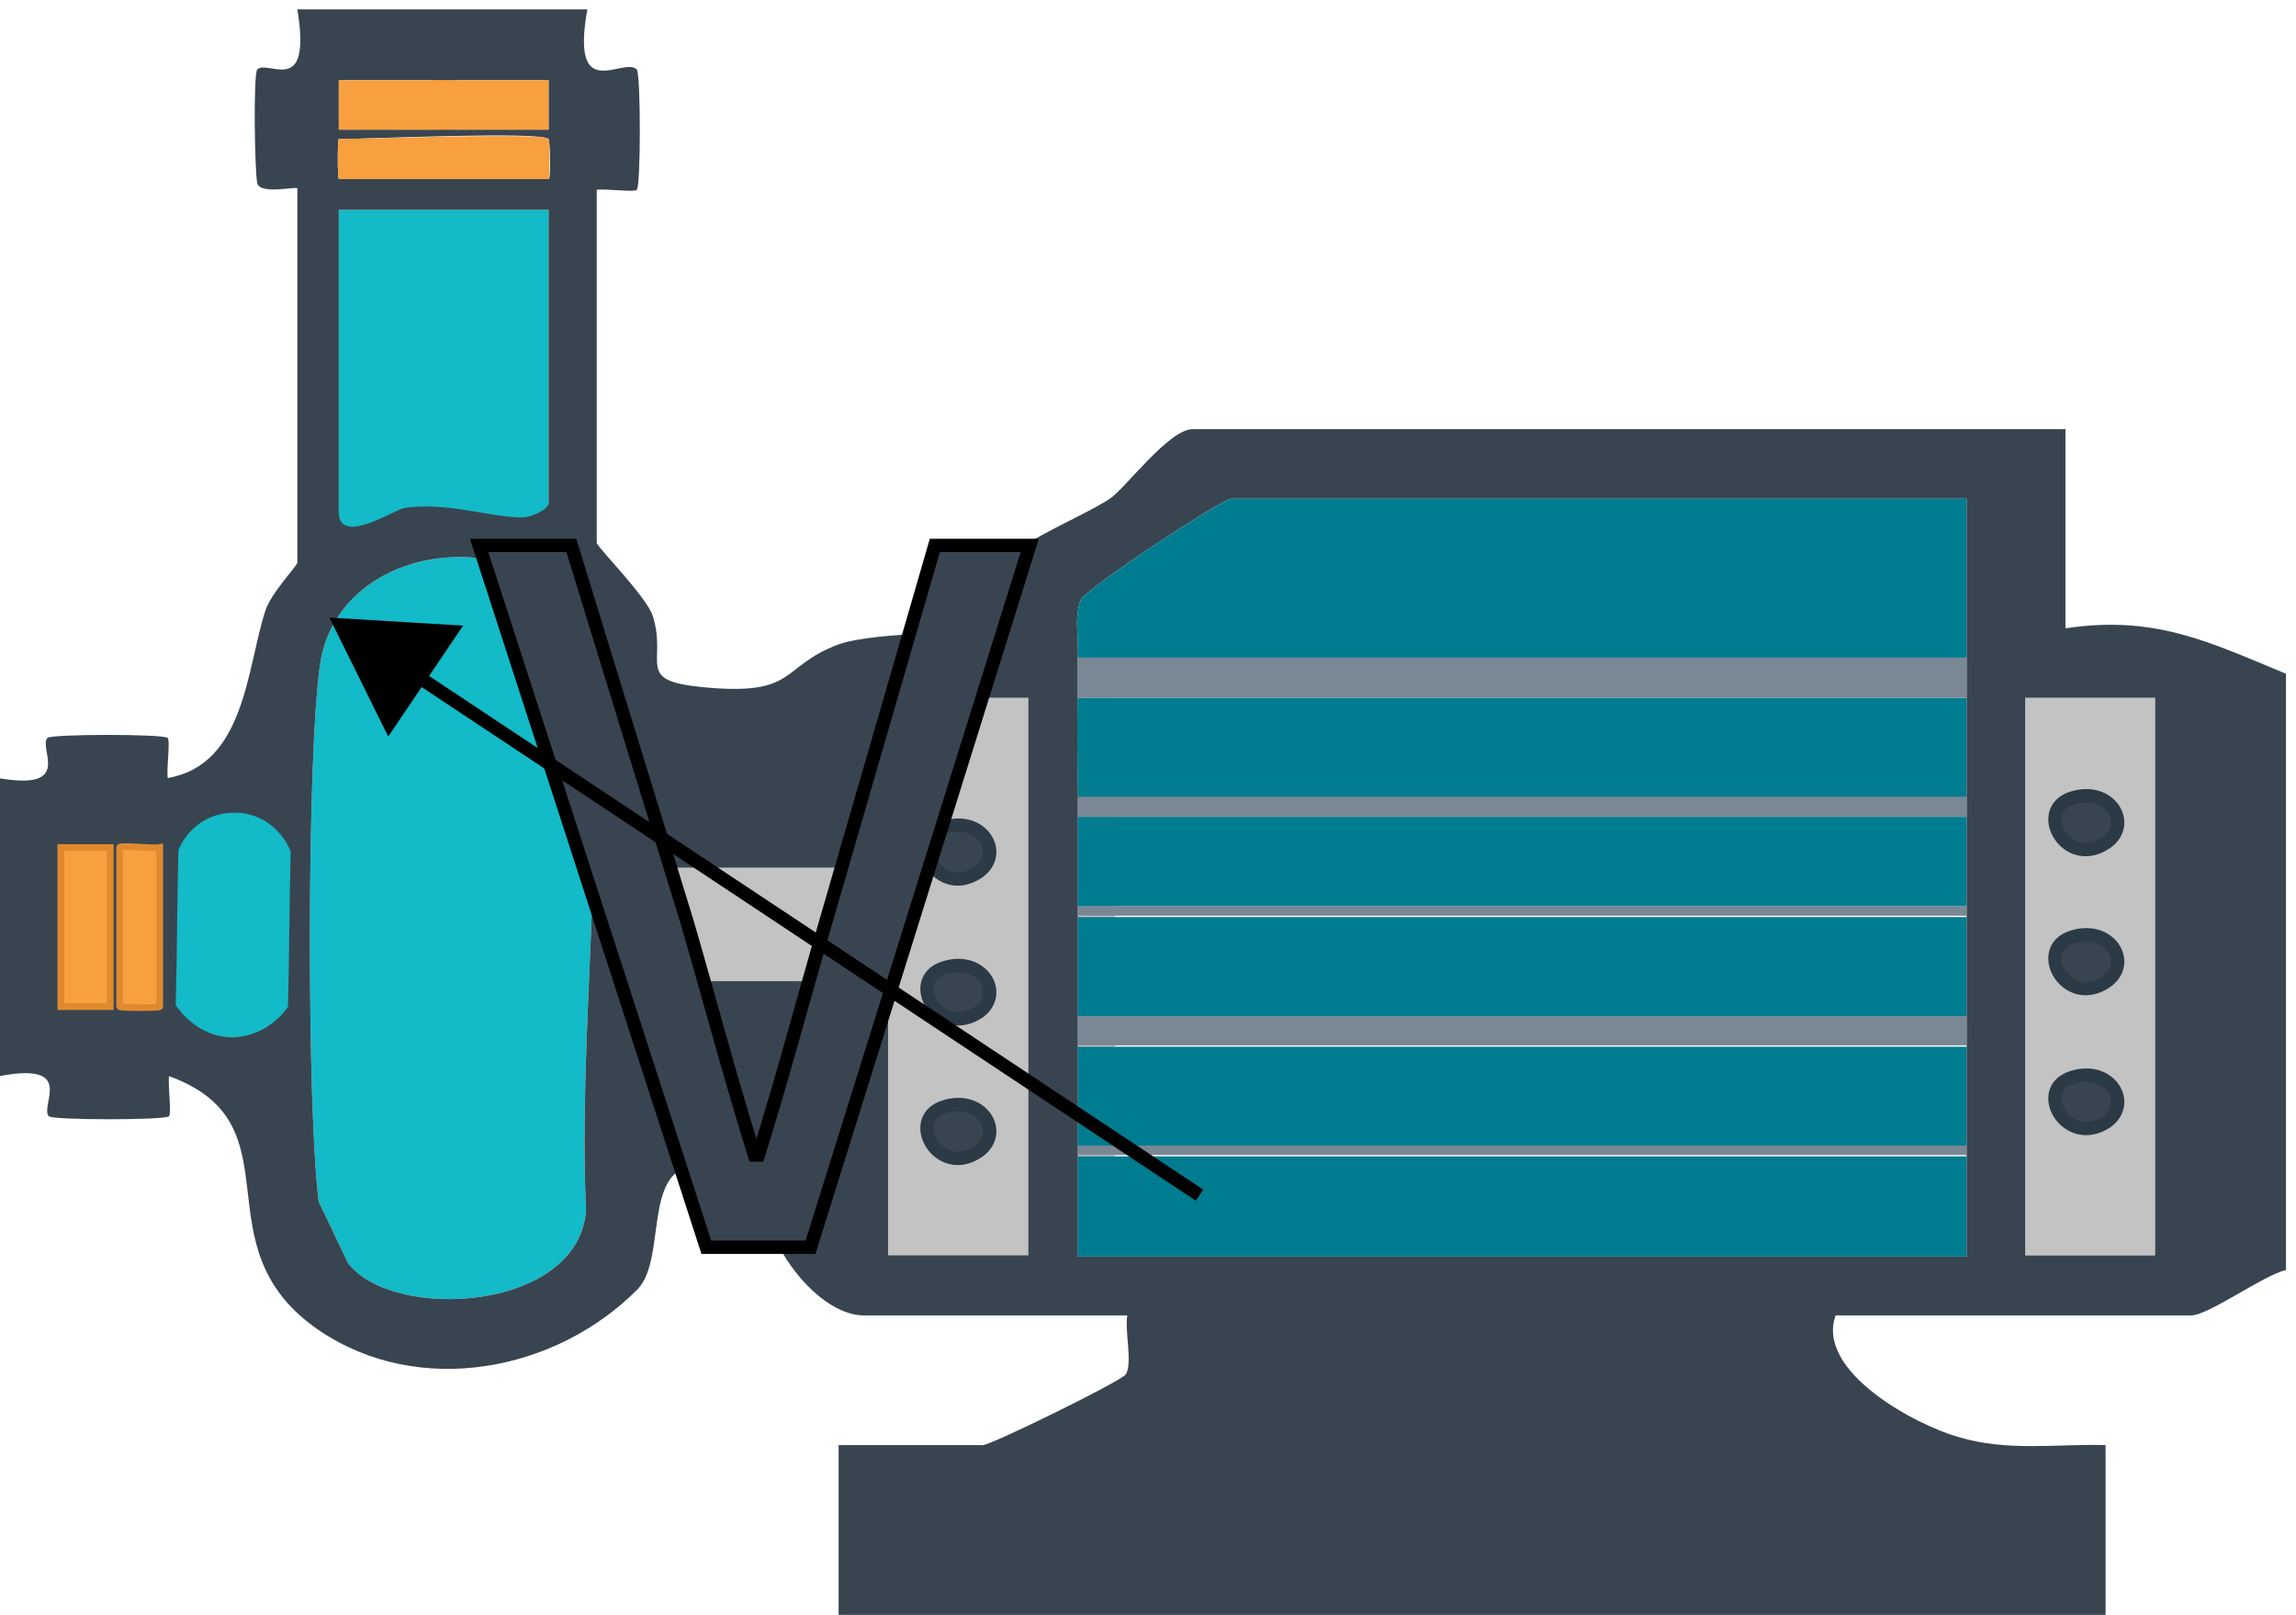
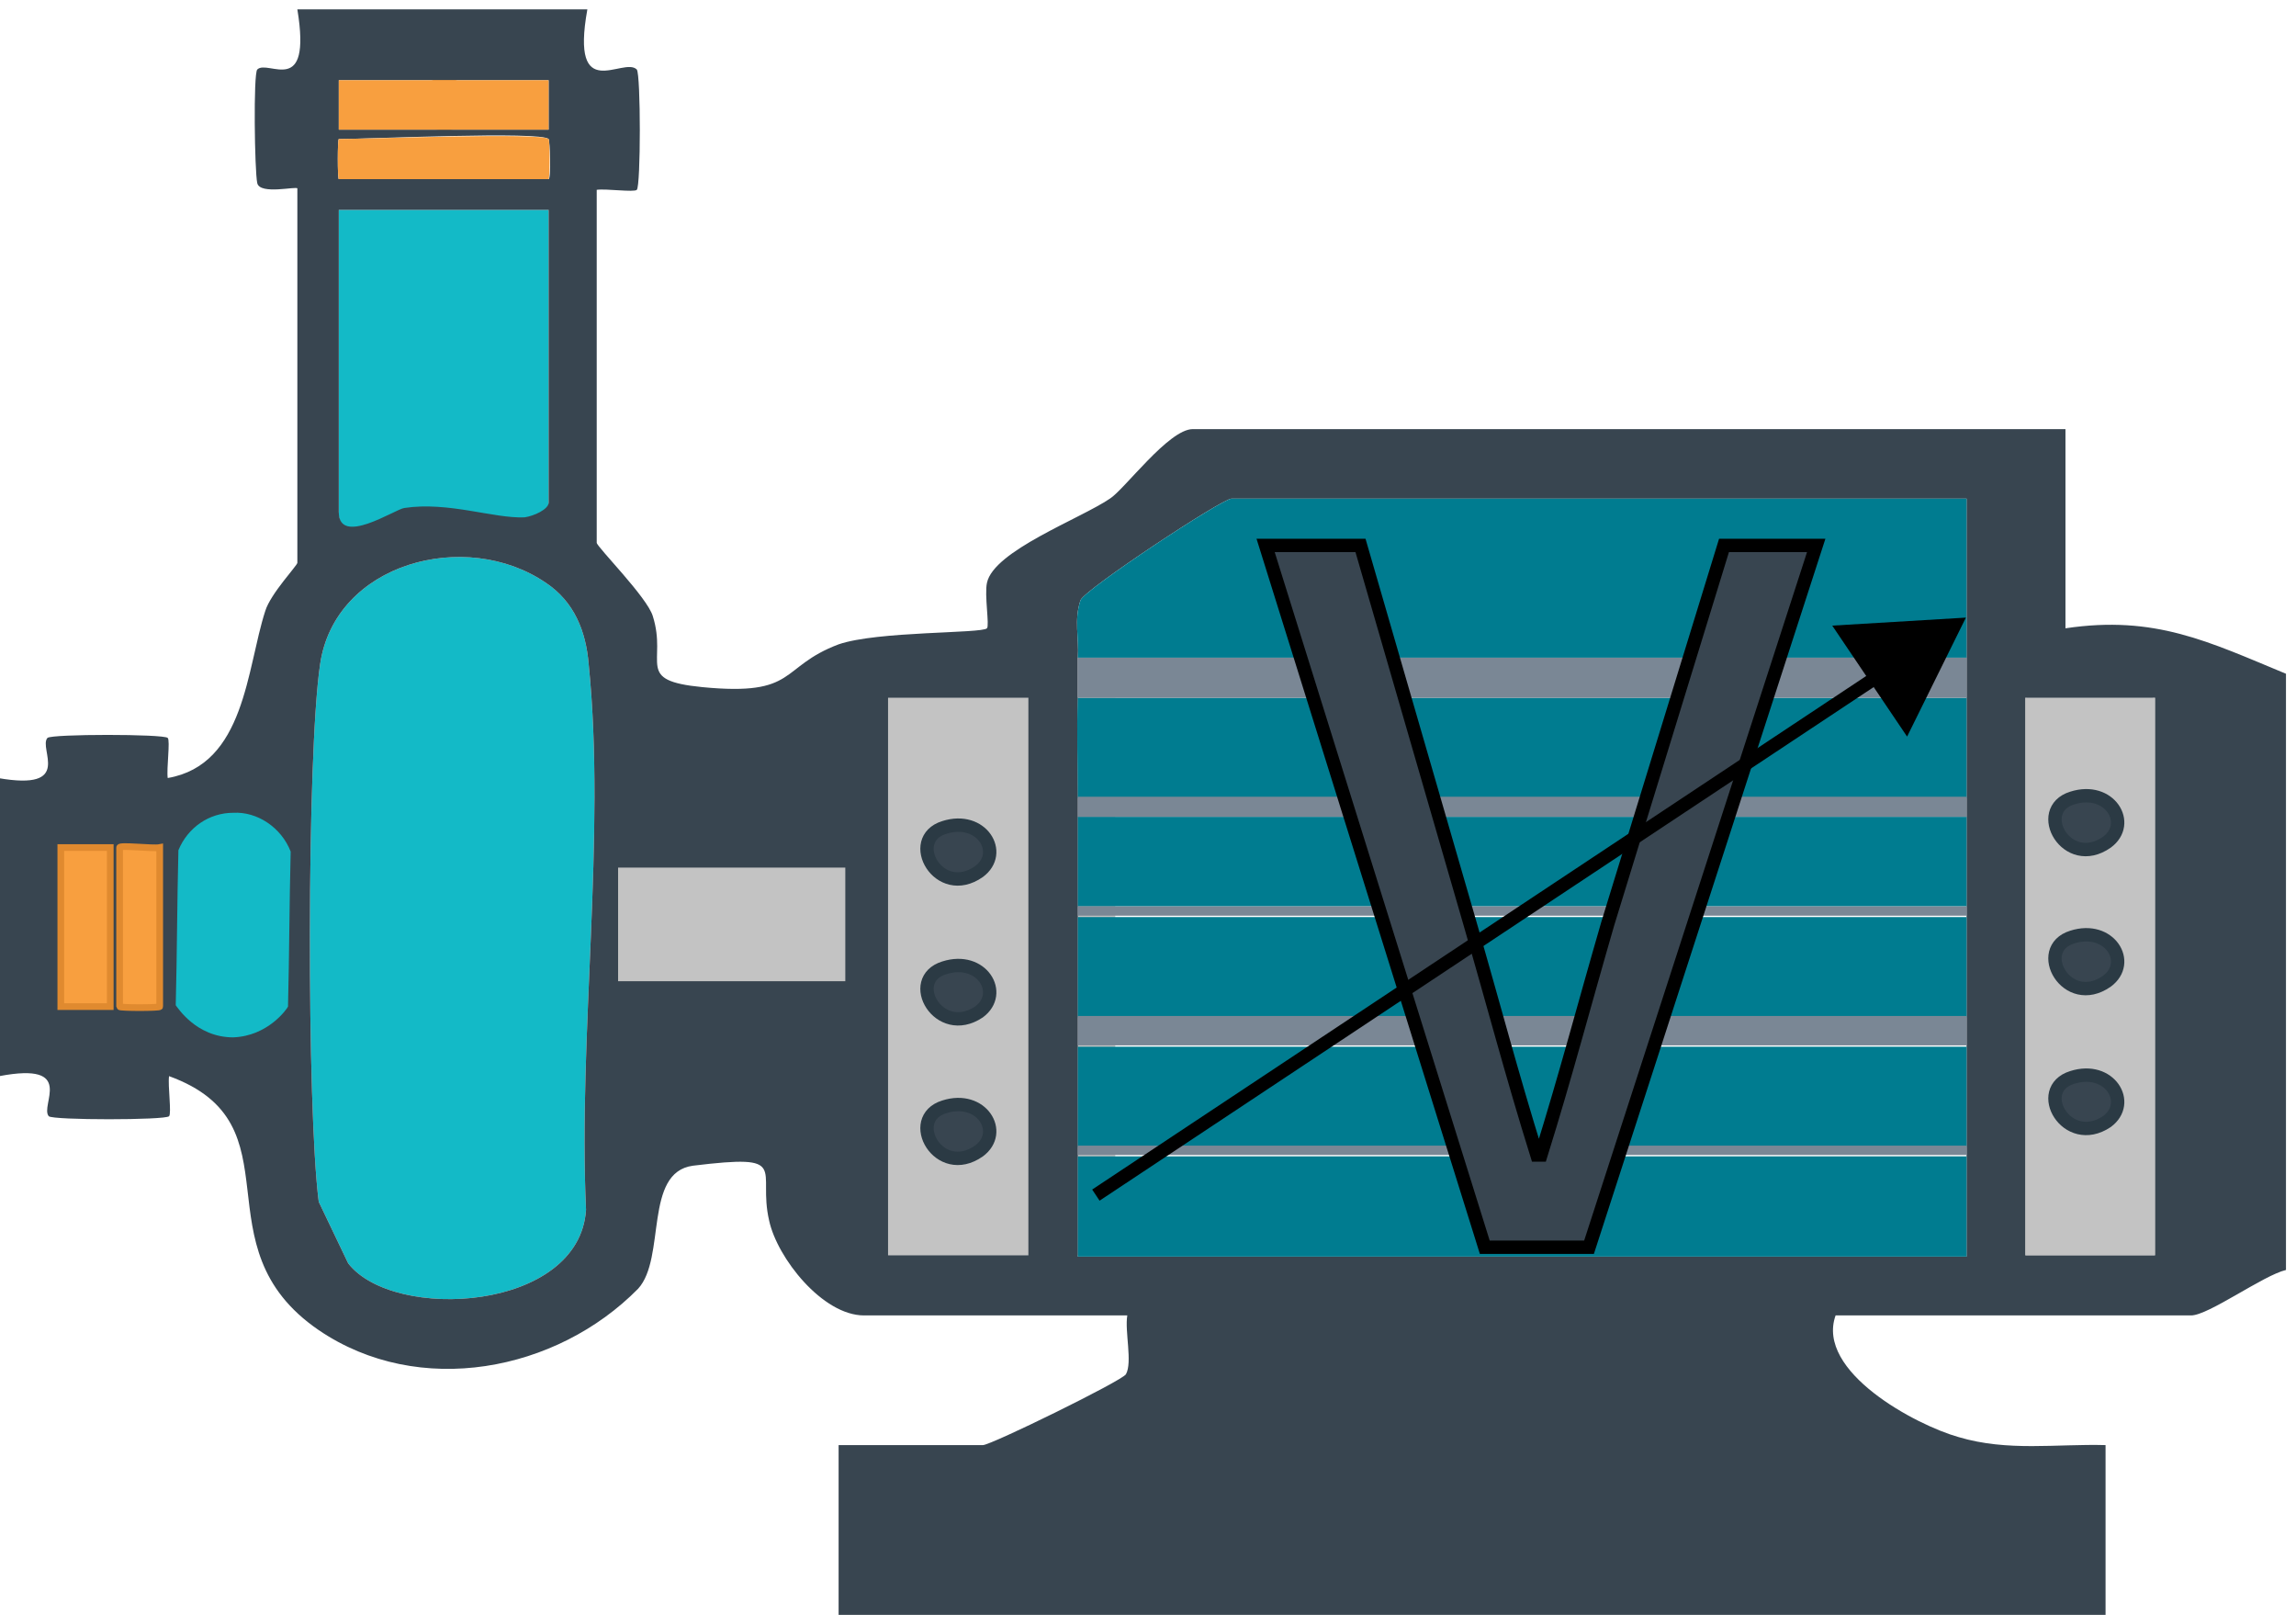
<svg version="1.1" id="Layer_1" x="0px" y="0px" viewBox="0 0 171.8 120.8" style="enable-background:new 0 0 171.8 120.8;" xml:space="preserve">
  <style type="text/css">
        .st0{fill:none;stroke:#F89F3F;}
        .st1{fill:#E5E7EA;}
        .st2{fill:#F89F3F;stroke:#E08A2F;stroke-width:0.5;}
        .st3{fill:#C3C3C3;}
        .st4{fill:#384550;stroke:#2B3A44;}
        .st5{fill:#13BAC7;}
        .st6{fill:#F89F3F;}
        .st7{fill:#384550;}
        .st8{fill:#007C90;}
        .st9{fill:#7A8795;}
        .st10{fill:#384550;stroke:#384550;stroke-width:1.5;}
        .st11{fill:#384550;stroke:#000000;stroke-miterlimit:10;}
        .st12{fill:none;stroke:#000000;stroke-miterlimit:10;}
  </style>
  <g id="artwork" transform="scale(-1, 1) translate(-171.75, 0)">
    <circle id="cp2" class="st0" cx="138.5" cy="7.8" r="1.5" />
    <circle id="cp1" class="st0" cx="165.4" cy="69.4" r="1.5" />
    <path class="st1" d="M105.3,52.2v41.7c-3.7-0.6-6.7-0.6-10.5,0V52.2 M98.5,65.2c2.9,2,5.5-2.4,2.6-3.3    C98.3,61.1,96.6,63.9,98.5,65.2z M98.5,75.7c2.9,2,5.5-2.4,2.6-3.3C98.3,71.5,96.6,74.3,98.5,75.7z M98.5,86.1    c2.9,2,5.5-2.4,2.6-3.3C98.3,82,96.6,84.8,98.5,86.1z" />
    <path class="st1" d="M124.3,64.8h-14.9c-1.6,0-1.6,7.5,0,7.5h14.9C126,72.3,126,64.8,124.3,64.8z" />
    <rect id="_x3C_Rectangle_x3E_" x="88.3" y="52.2" class="st3" width="17" height="41.7" />
    <rect x="6.8" y="52.2" class="st3" width="17" height="41.7" />
    <path class="st4" d="M101.1,61.9c-2.8-0.9-4.5,1.9-2.6,3.3C101.5,67.3,104,62.8,101.1,61.9z" />
    <path class="st4" d="M101.1,72.4c-2.8-0.9-4.5,1.9-2.6,3.3C101.5,77.7,104,73.3,101.1,72.4z" />
    <path class="st4" d="M101.1,82.8c-2.8-0.9-4.5,1.9-2.6,3.3C101.5,88.2,104,83.7,101.1,82.8z" />
    <path class="st5" d="M147.9,89.9c0.9-7,0.9-33.4-0.1-40.2c-1.1-7.6-10.9-10.2-16.9-6.1c-2.1,1.4-3,3.6-3.2,6.1    c-1.3,12.8,0.8,27.8,0.2,40.8c0.5,7.6,14.4,8.4,17.8,4" />
    <path class="st5" d="M130.7,15.7v22c0,0.5,1.1,1,1.8,1.1c2.3,0.1,5.7-1.2,9-0.7c0.7,0.1,4.9,2.9,4.9,0.3V15.7H130.7z" />
    <path class="st7" d="M171.8,80.5c-5.8-1.1-3,2.2-3.7,3c-0.3,0.3-8.7,0.3-9,0c-0.2-0.2,0.1-2.3,0-3c-9.9,3.6-2,12.7-11.2,19    c-7.5,5.1-17.8,3.1-23.9-3.1c-2.1-2.3-0.4-8.7-4.1-9.2c-7.4-0.9-4.8,0.2-5.7,4.1c-0.6,2.8-4,7.1-7.1,7.1H87.4    c0.2,1.2-0.4,3.5,0.1,4.4c0.3,0.5,10.1,5.3,10.7,5.3H109v12.7H14.2l0-12.7c3.7-0.1,7.3,0.5,11-0.6c3.2-0.9,10.7-4.9,9.2-9.1H7.8    c-1.3,0-5.4-3-7.1-3.4l0-44.6c5.8-2.4,9.8-4.4,16.5-3.4V32.1h65.3c1.8,0,5.1,4.5,6.2,5.2c2.2,1.5,8.7,3.9,9.2,6.3    c0.2,0.9-0.2,3.2,0,3.4c0.4,0.4,8.2,0.2,11.1,1.2c4.5,1.7,3,3.9,10.2,3.2c5.1-0.5,2.6-1.8,3.7-5.3c0.4-1.4,4.2-5.2,4.2-5.5V14.2    c-0.7-0.1-2.8,0.2-3,0c-0.3-0.3-0.3-8.6,0-9c1-1,5,2.7,3.7-4.5h21.7c-1.1,6.7,2.2,3.7,3,4.5c0.3,0.3,0.2,7.6,0,8.5    c-0.2,0.9-3,0.2-3,0.4v28c0,0.2,2,2.3,2.4,3.6c1.4,4.3,1.5,11.5,7.3,12.5c0.1-0.7-0.2-2.8,0-3c0.3-0.3,8.7-0.3,9,0    c0.7,0.8-2,4,3.7,3L171.8,80.5L171.8,80.5L171.8,80.5z M130.7,9.7h15.7V6h-15.7V9.7z M130.7,13.4h15.7c0.1,0,0.1-3,0-3    c-2.2,0-15.1-0.6-15.7,0C130.6,10.5,130.5,13.4,130.7,13.4z M130.7,37.6c0,0.5,1.1,1,1.8,1.1c2.3,0.1,5.7-1.2,9-0.7    c0.7,0.1,4.9,2.9,4.9,0.3V15.7h-15.7V37.6z M24.6,52.2c0,2.5,0,5,0,7.5c0,0.5,0,1,0,1.5c0,2.2,0,4.5,0,6.7c0,0.2,0,0.5,0,0.7    c0,2.5,0,5,0,7.5c0,0.7,0,1.5,0,2.2c0,2.5,0,5,0,7.5c0,0.2,0,0.5,0,0.7c0,2.5,0,5,0,7.5h66.5c0-2.5,0-5,0-7.5c0-0.2,0-0.5,0-0.7    c0-2.5,0-5,0-7.5c0-0.7,0-1.5,0-2.2c0-2.5,0-5,0-7.5c0-0.2,0-0.5,0-0.7c0-2.2,0-4.5,0-6.7c0-0.5,0-1,0-1.5c0-2.5,0.1-5,0-7.5    c0-1,0-2,0-3c-0.1-1.5,0.3-2.8-0.2-4.3c-0.3-0.8-10.6-7.6-11.3-7.6H24.6c0,4,0,8,0,11.9C24.6,50.2,24.6,51.2,24.6,52.2z     M147.9,89.9c0.9-7,0.9-33.4-0.1-40.2c-1.1-7.6-10.9-10.2-16.9-6.1c-2.1,1.4-3,3.6-3.2,6.1c-1.3,12.8,0.8,27.8,0.2,40.8    c0.5,7.6,14.4,8.4,17.8,4 M100,52.2h-5.2v41.7h10.5V52.2H100L100,52.2L100,52.2z M20.2,93.9V52.2h-9.7v41.7 M163.5,75.3h3.7V63.4    h-3.7V75.3z M159.8,75.3c0,0.1,3,0.1,3,0V63.4c0-0.1-2.5,0.1-3,0V75.3z" />
    <path class="st8" d="M91.1,49.2c-0.1-1.5,0.3-2.8-0.2-4.3c-0.3-0.8-10.6-7.6-11.3-7.6H24.6c0,4,0,8,0,11.9    C24.6,49.2,91.1,49.2,91.1,49.2z" />
    <path class="st8" d="M24.6,52.2c0,2.5,0,5,0,7.5h66.5c0-2.5,0.1-5,0-7.5H24.6z" />
    <path class="st8" d="M24.6,68.6c0,2.5,0,5,0,7.5h66.5c0-2.5,0-5,0-7.5H24.6z" />
    <path class="st8" d="M24.6,78.3c0,2.5,0,5,0,7.5h66.5c0-2.5,0-5,0-7.5H24.6z" />
    <path class="st8" d="M24.6,86.5c0,2.5,0,5,0,7.5h66.5c0-2.5,0-5,0-7.5H24.6z" />
    <path class="st8" d="M24.6,61.1c0,2.2,0,4.5,0,6.7h66.5c0-2.2,0-4.5,0-6.7C91.1,61.1,24.6,61.1,24.6,61.1z" />
    <path class="st3" d="M10.5,93.9V52.2c3.4,0.4,6.4,0.8,9.7,0v41.7 M14.2,63c2.9,2,5.5-2.4,2.6-3.3C13.9,58.8,12.2,61.6,14.2,63z     M14.2,73.4c2.9,2,5.5-2.4,2.6-3.3C13.9,69.3,12.2,72.1,14.2,73.4z M14.2,83.9c2.9,2,5.5-2.4,2.6-3.3    C13.9,79.7,12.2,82.5,14.2,83.9z" />
    <path class="st9" d="M24.6,49.2c0,1,0,2,0,3h66.5c0-1,0-2,0-3H24.6z" />
    <path class="st9" d="M24.6,76c0,0.7,0,1.5,0,2.2h66.5c0-0.7,0-1.5,0-2.2H24.6z" />
    <path class="st9" d="M24.6,59.6c0,0.5,0,1,0,1.5h66.5c0-0.5,0-1,0-1.5H24.6z" />
    <path class="st9" d="M24.6,67.8c0,0.2,0,0.5,0,0.7h66.5c0-0.2,0-0.5,0-0.7H24.6z" />
    <path class="st9" d="M24.6,85.7c0,0.2,0,0.5,0,0.7h66.5c0-0.2,0-0.5,0-0.7H24.6z" />
    <path class="st4" d="M16.7,59.7c-2.8-0.9-4.5,1.9-2.6,3.3C17.1,65.1,19.6,60.6,16.7,59.7z" />
    <path class="st4" d="M16.7,70.1c-2.8-0.9-4.5,1.9-2.6,3.3C17.1,75.5,19.6,71,16.7,70.1z" />
    <path class="st4" d="M16.7,80.6c-2.8-0.9-4.5,1.9-2.6,3.3C17.1,85.9,19.6,81.5,16.7,80.6z" />
    <polyline class="st10" points="150.2,75.3 154.5,81.1 158.6,75.2" />
    <path class="st5" d="M150,63.7c0.1,3.9,0.1,7.7,0.2,11.6c0.1,0.2,1.5,2.2,4.1,2.3c2.8,0,4.2-2.3,4.3-2.4    c-0.1-3.9-0.1-7.7-0.2-11.6c-0.7-1.7-2.3-2.8-4.1-2.8C152.5,60.7,150.7,61.9,150,63.7L150,63.7L150,63.7z" />
    <rect x="108.5" y="64.9" class="st3" width="17" height="8.5" />
    <rect id="suction" x="163.5" y="63.4" class="st2" width="3.7" height="11.9" />
    <path id="suction2" class="st2" d="M159.8,63.4v11.9c0,0.1,3,0.1,3,0V63.4C162.8,63.2,160.3,63.5,159.8,63.4z" />
    <rect id="discharge2" x="130.7" y="6" class="st6" width="15.7" height="3.7" />
    <path id="discharge" class="st6" d="M130.7,10.4c-0.1,0.1-0.1,3,0,3h15.7c0.1,0,0.1-3,0-3C144.2,10.4,131.2,9.9,130.7,10.4z" />
-     <g id="labels">
-       <path id="compound_path_letter_V" class="st11" d="M94.7,40.8h7.1l8.2,28.3c1.8,6.2,3.1,11.2,5,17.3h0.3c1.9-6.1,3.2-11.1,5-17.3   l8.7-28.3h6.9l-17,52.5h-7.8L94.7,40.8z" />
-       <g id="Arrow_for_variable_speed_pump">
-         <line x1="82" y1="89.4" x2="147.1" y2="46.2" />
+   </g>
+   <g id="labels">
+     <path id="compound_path_letter_V" class="st11" d="M94.7,40.8h7.1l8.2,28.3c1.8,6.2,3.1,11.2,5,17.3h0.3c1.9-6.1,3.2-11.1,5-17.3   l8.7-28.3h6.9l-17,52.5h-7.8L94.7,40.8z" />
+     <g id="Arrow_for_variable_speed_pump">
+       <line x1="82" y1="89.4" x2="147.1" y2="46.2" />
+       <g>
+         <line class="st12" x1="82" y1="89.4" x2="141.1" y2="50.2" />
        <g>
-           <line class="st12" x1="82" y1="89.4" x2="141.1" y2="50.2" />
-           <g>
-             <polygon points="142.7,55.1 147.1,46.2 137.1,46.8" />
-           </g>
+           <polygon points="142.7,55.1 147.1,46.2 137.1,46.8" />
        </g>
      </g>
    </g>
  </g>
</svg>
